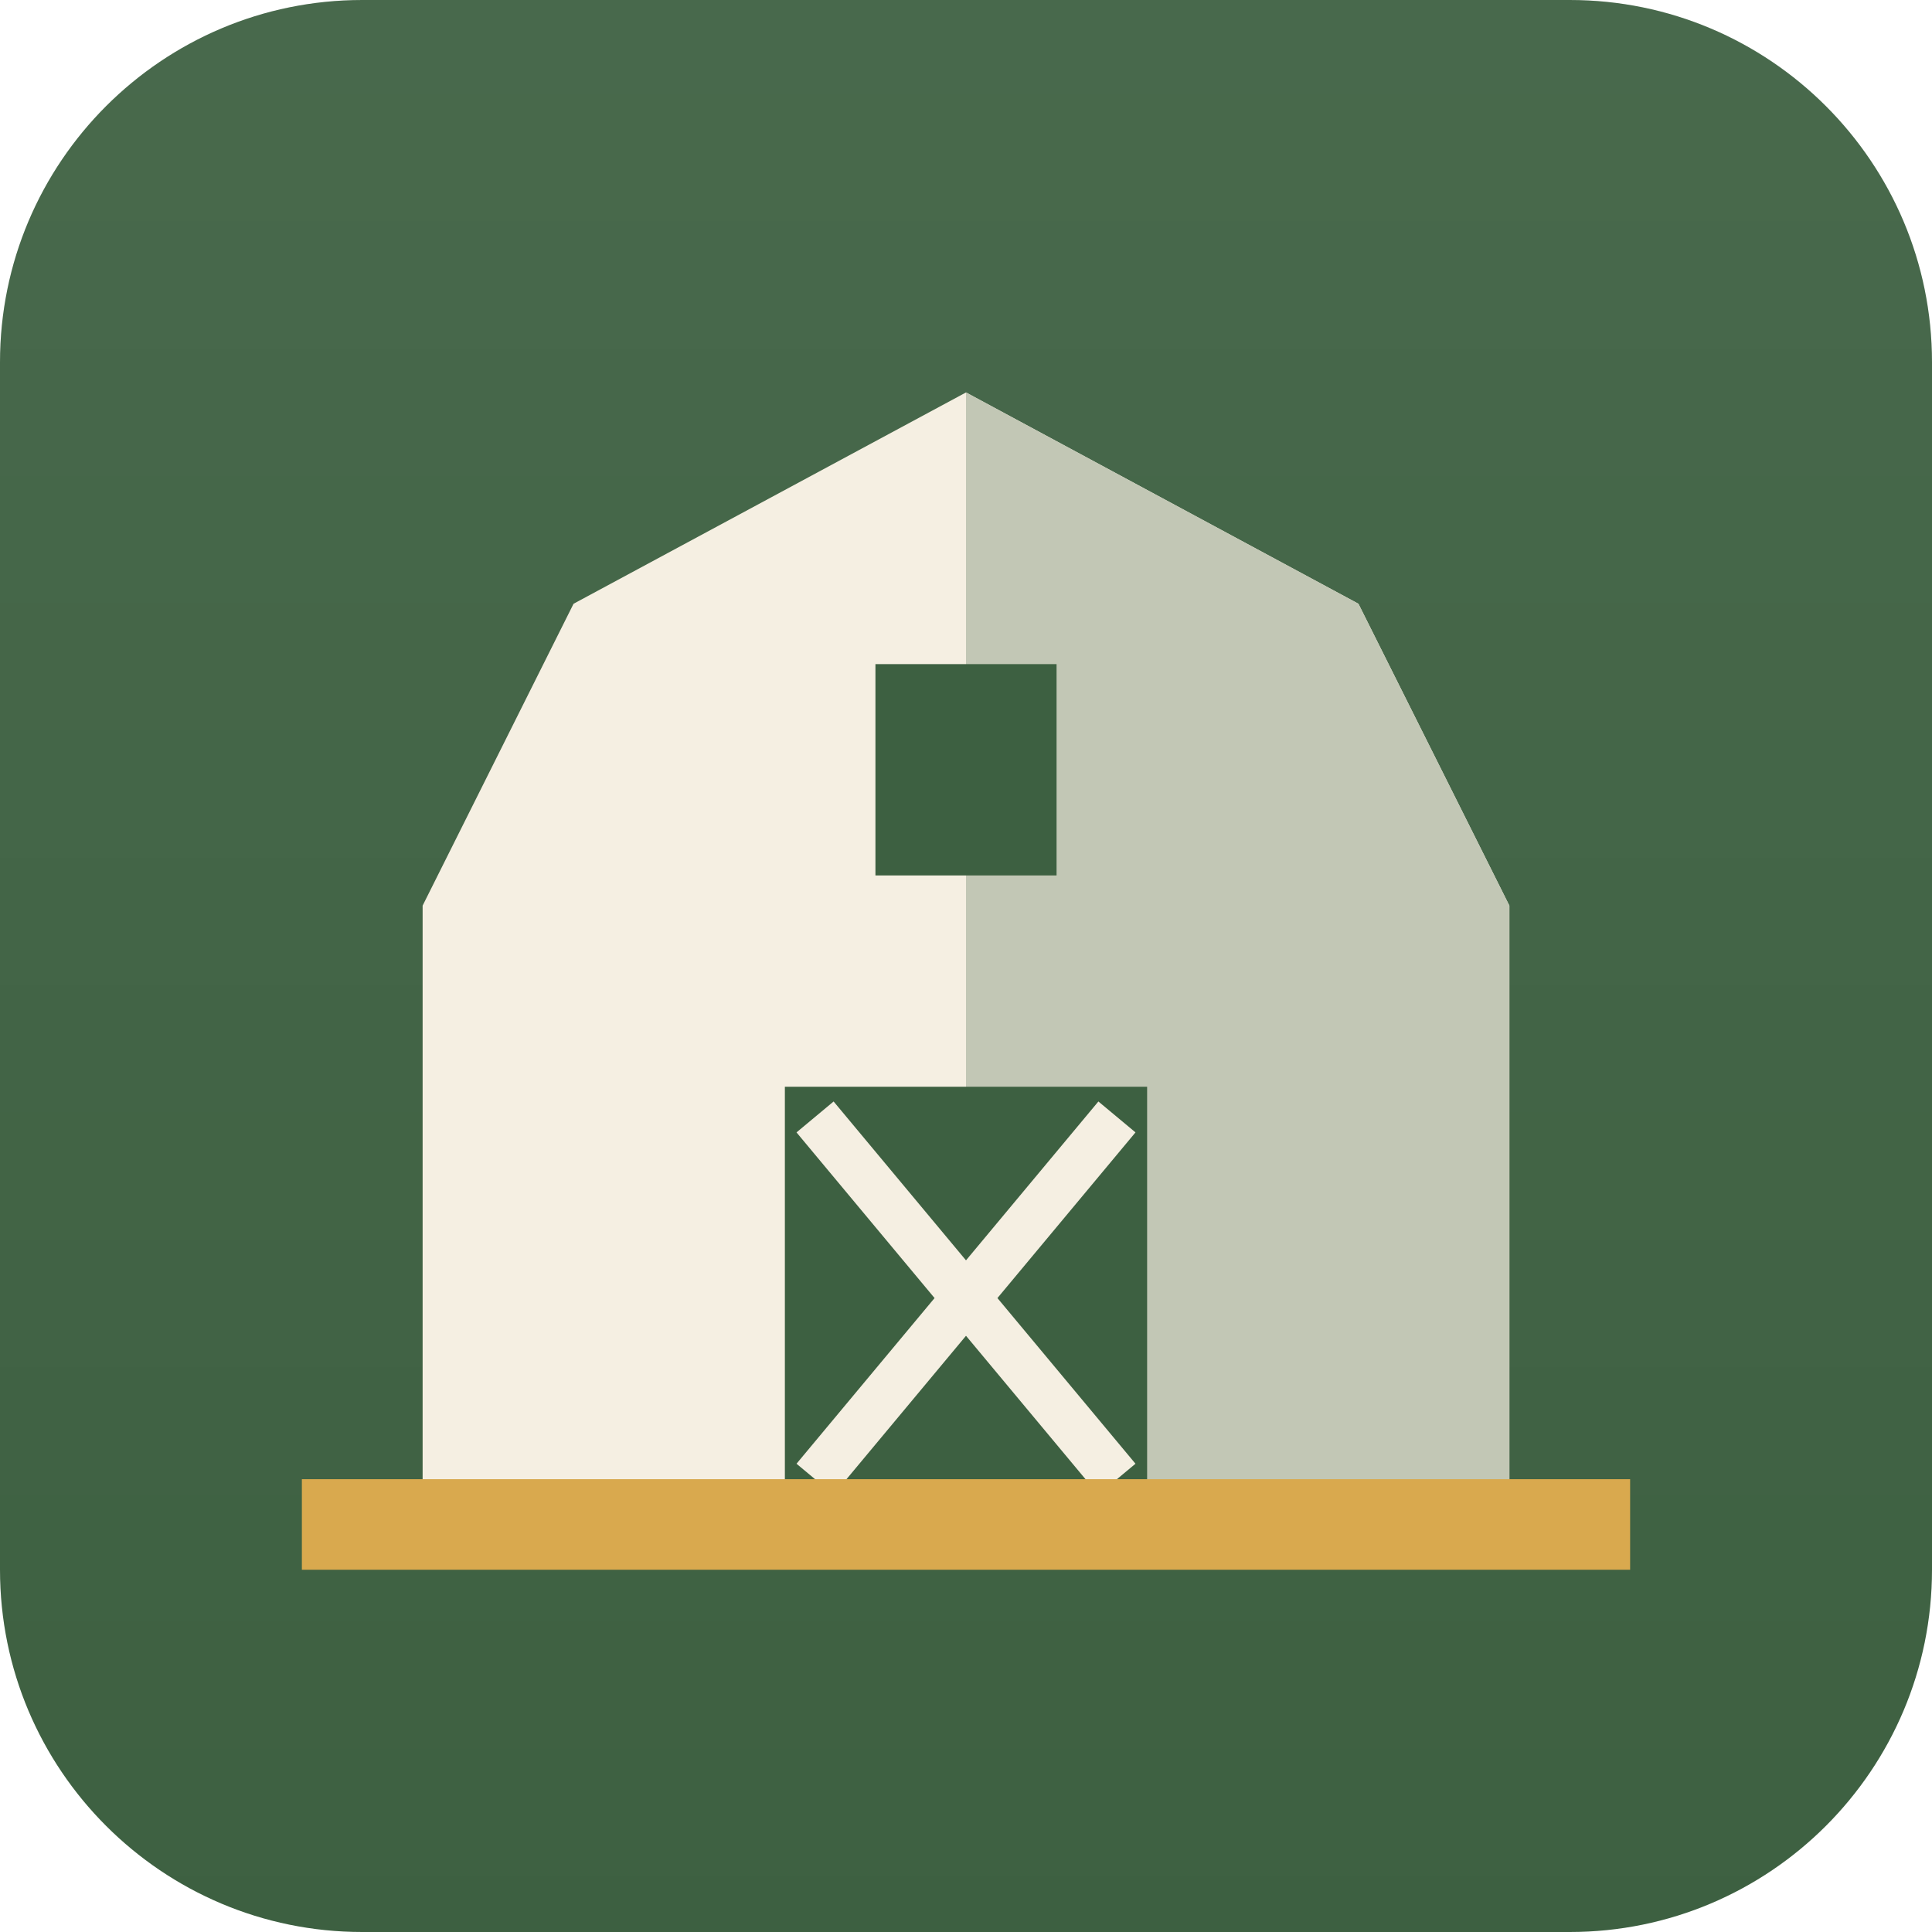
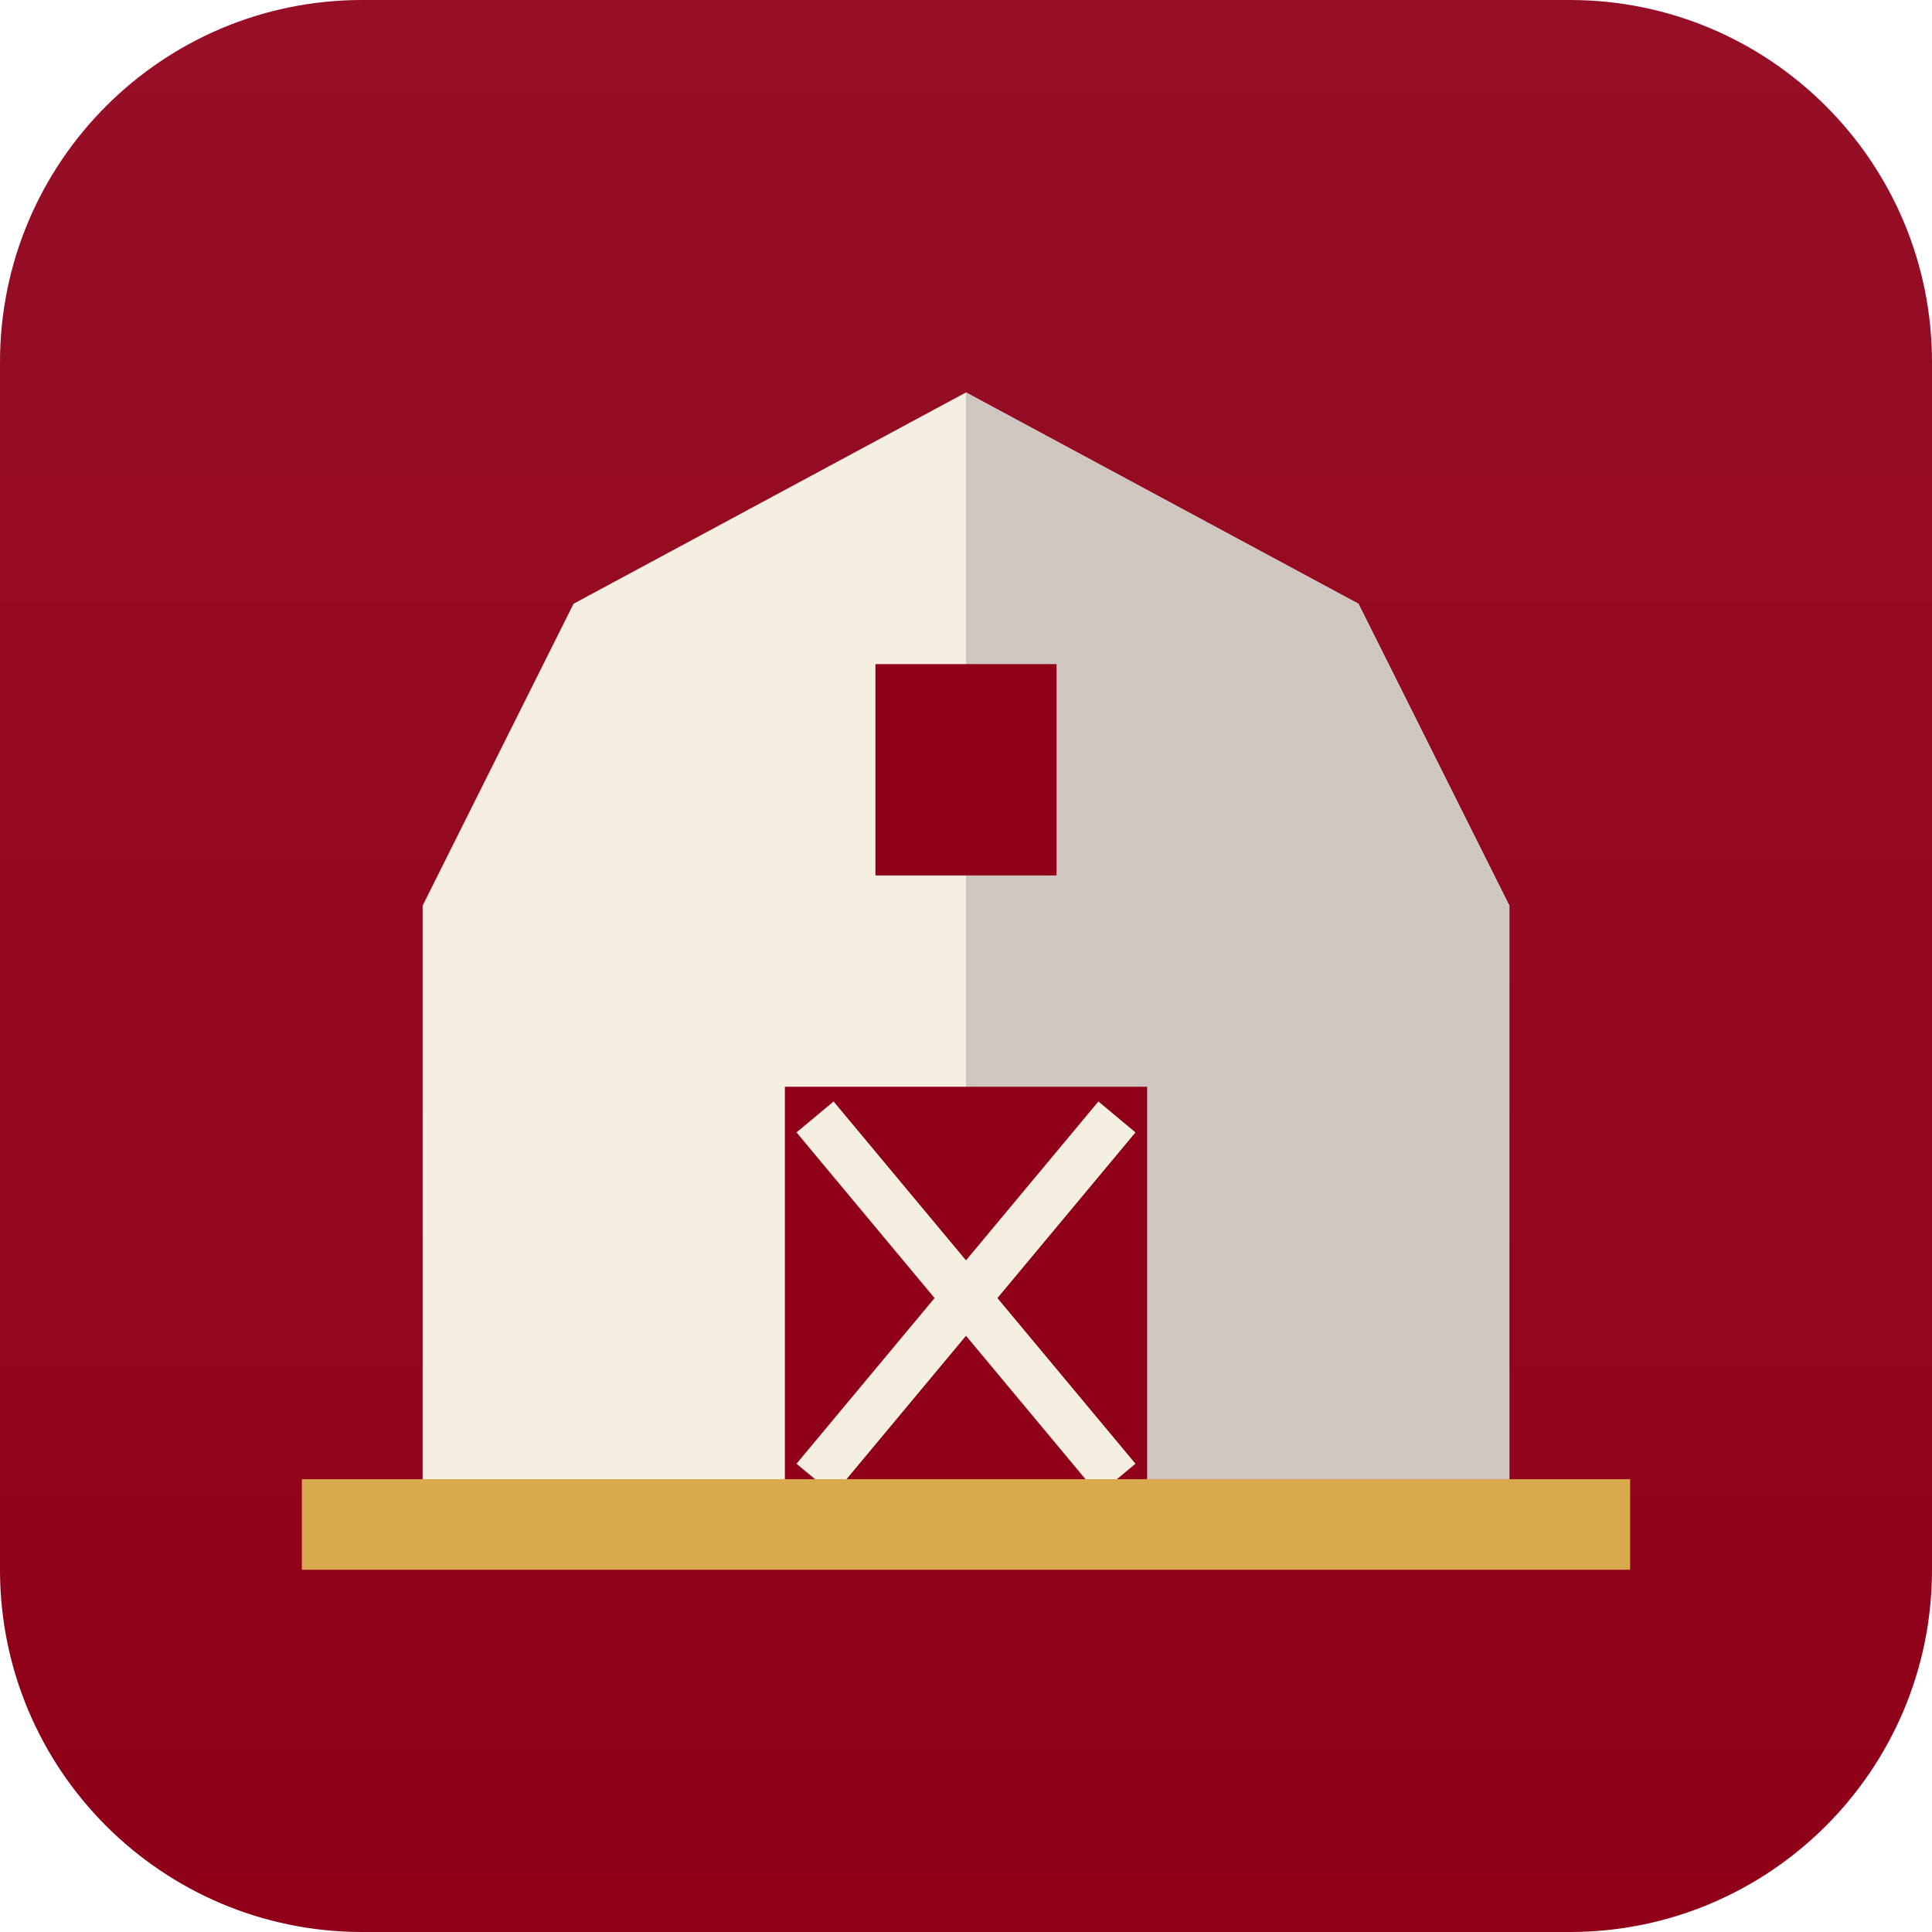
<svg xmlns="http://www.w3.org/2000/svg" viewBox="0 0 64 64">
  <defs>
    <linearGradient id="t" x1="0" y1="0" x2="0" y2="1">
      <stop offset="0" stop-color="#fff" stop-opacity=".06" />
      <stop offset="1" stop-color="#fff" stop-opacity="0" />
    </linearGradient>
  </defs>
-   <rect width="64" height="64" rx="12" fill="#3D6041" />
+   <rect width="64" height="64" rx="12" fill="#8F0018" />
  <rect width="64" height="64" rx="12" fill="url(#t)" />
  <g transform="translate(32 32) scale(1) translate(-32 -32)">
    <path d="M14 50 V30 L19 20 L32 13 L45 20 L50 30 V50 Z" fill="#F5EFE2" />
    <clipPath id="f">
      <path d="M14 50 V30 L19 20 L32 13 L45 20 L50 30 V50 Z" />
    </clipPath>
-     <path d="M32 0 V64 H64 V0 Z" fill="#c2c7b5" clip-path="url(#f)" />
-     <path d="M26 50 V36 H38 V50 Z" fill="#3D6041" />
+     <path d="M32 0 V64 H64 V0 Z" fill="#cfc6c2" clip-path="url(#f)" />
+     <path d="M26 50 V36 H38 V50 Z" fill="#8F0018" />
    <path d="M27 37 L37 49 M37 37 L27 49" stroke="#F5EFE2" stroke-width="1.6" />
-     <rect x="29" y="22" width="6" height="7" fill="#3D6041" />
+     <rect x="29" y="22" width="6" height="7" fill="#8F0018" />
    <rect x="10" y="49" width="44" height="3" fill="#D9A94E" />
  </g>
</svg>
